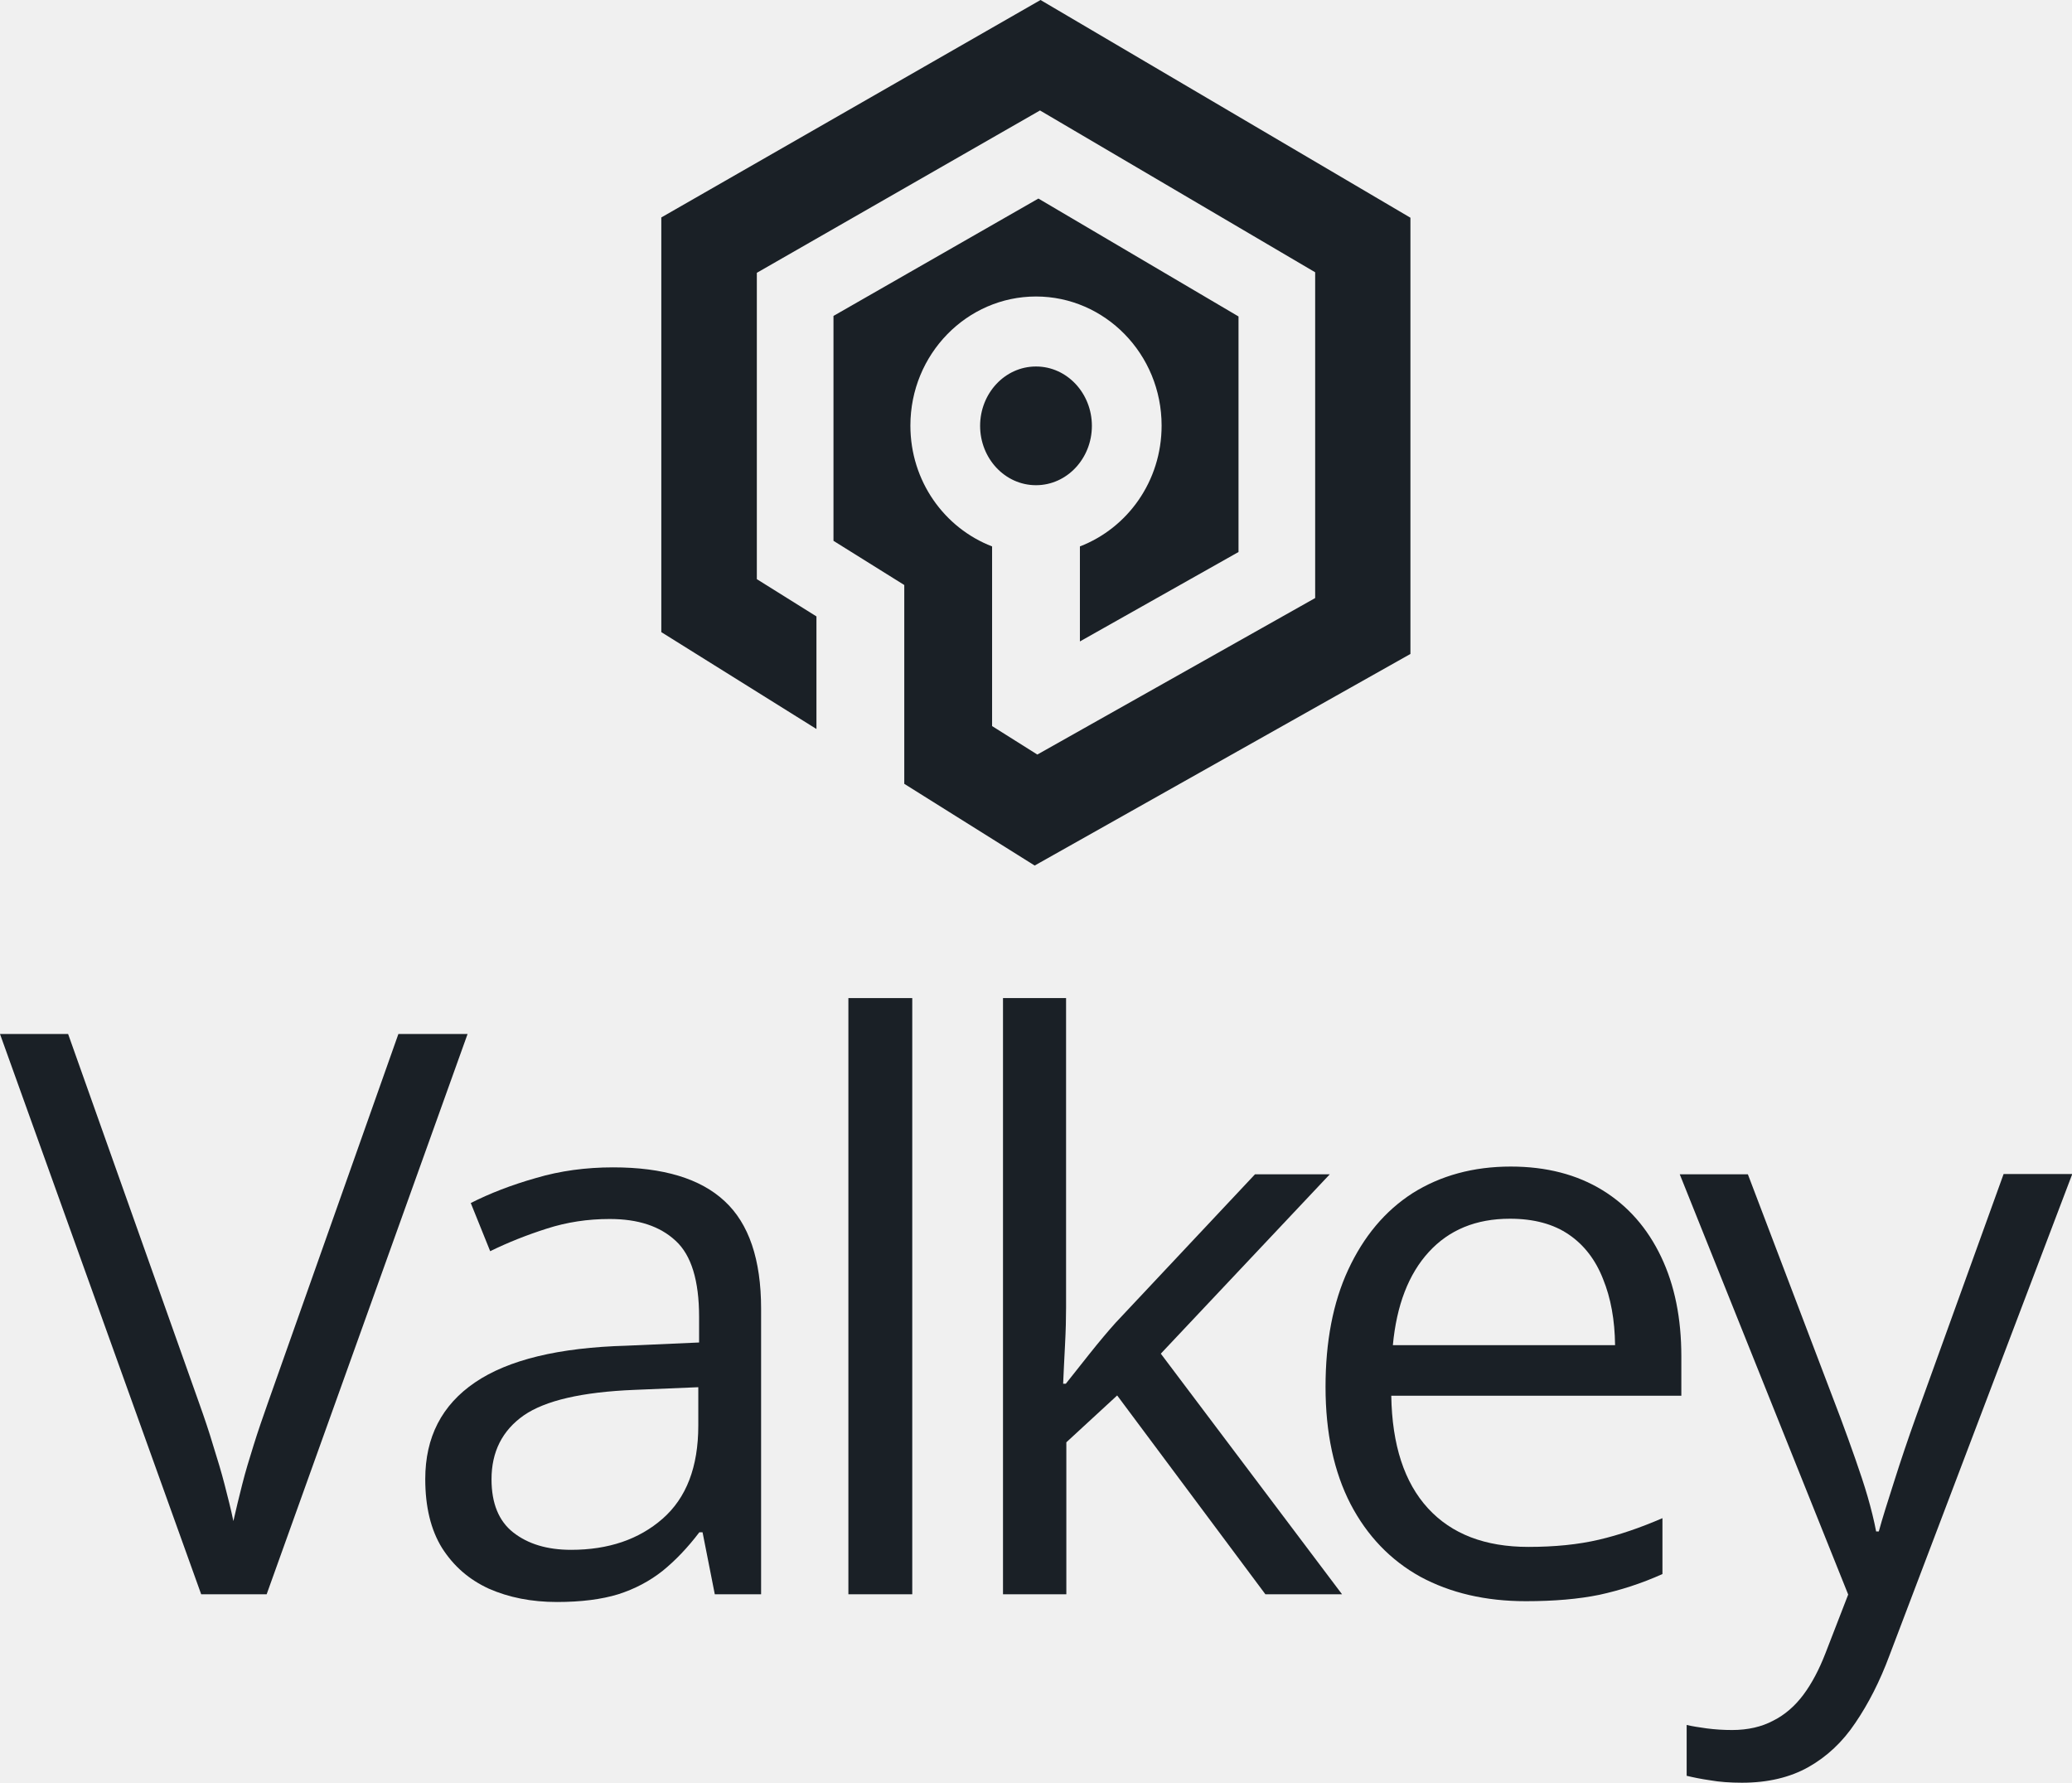
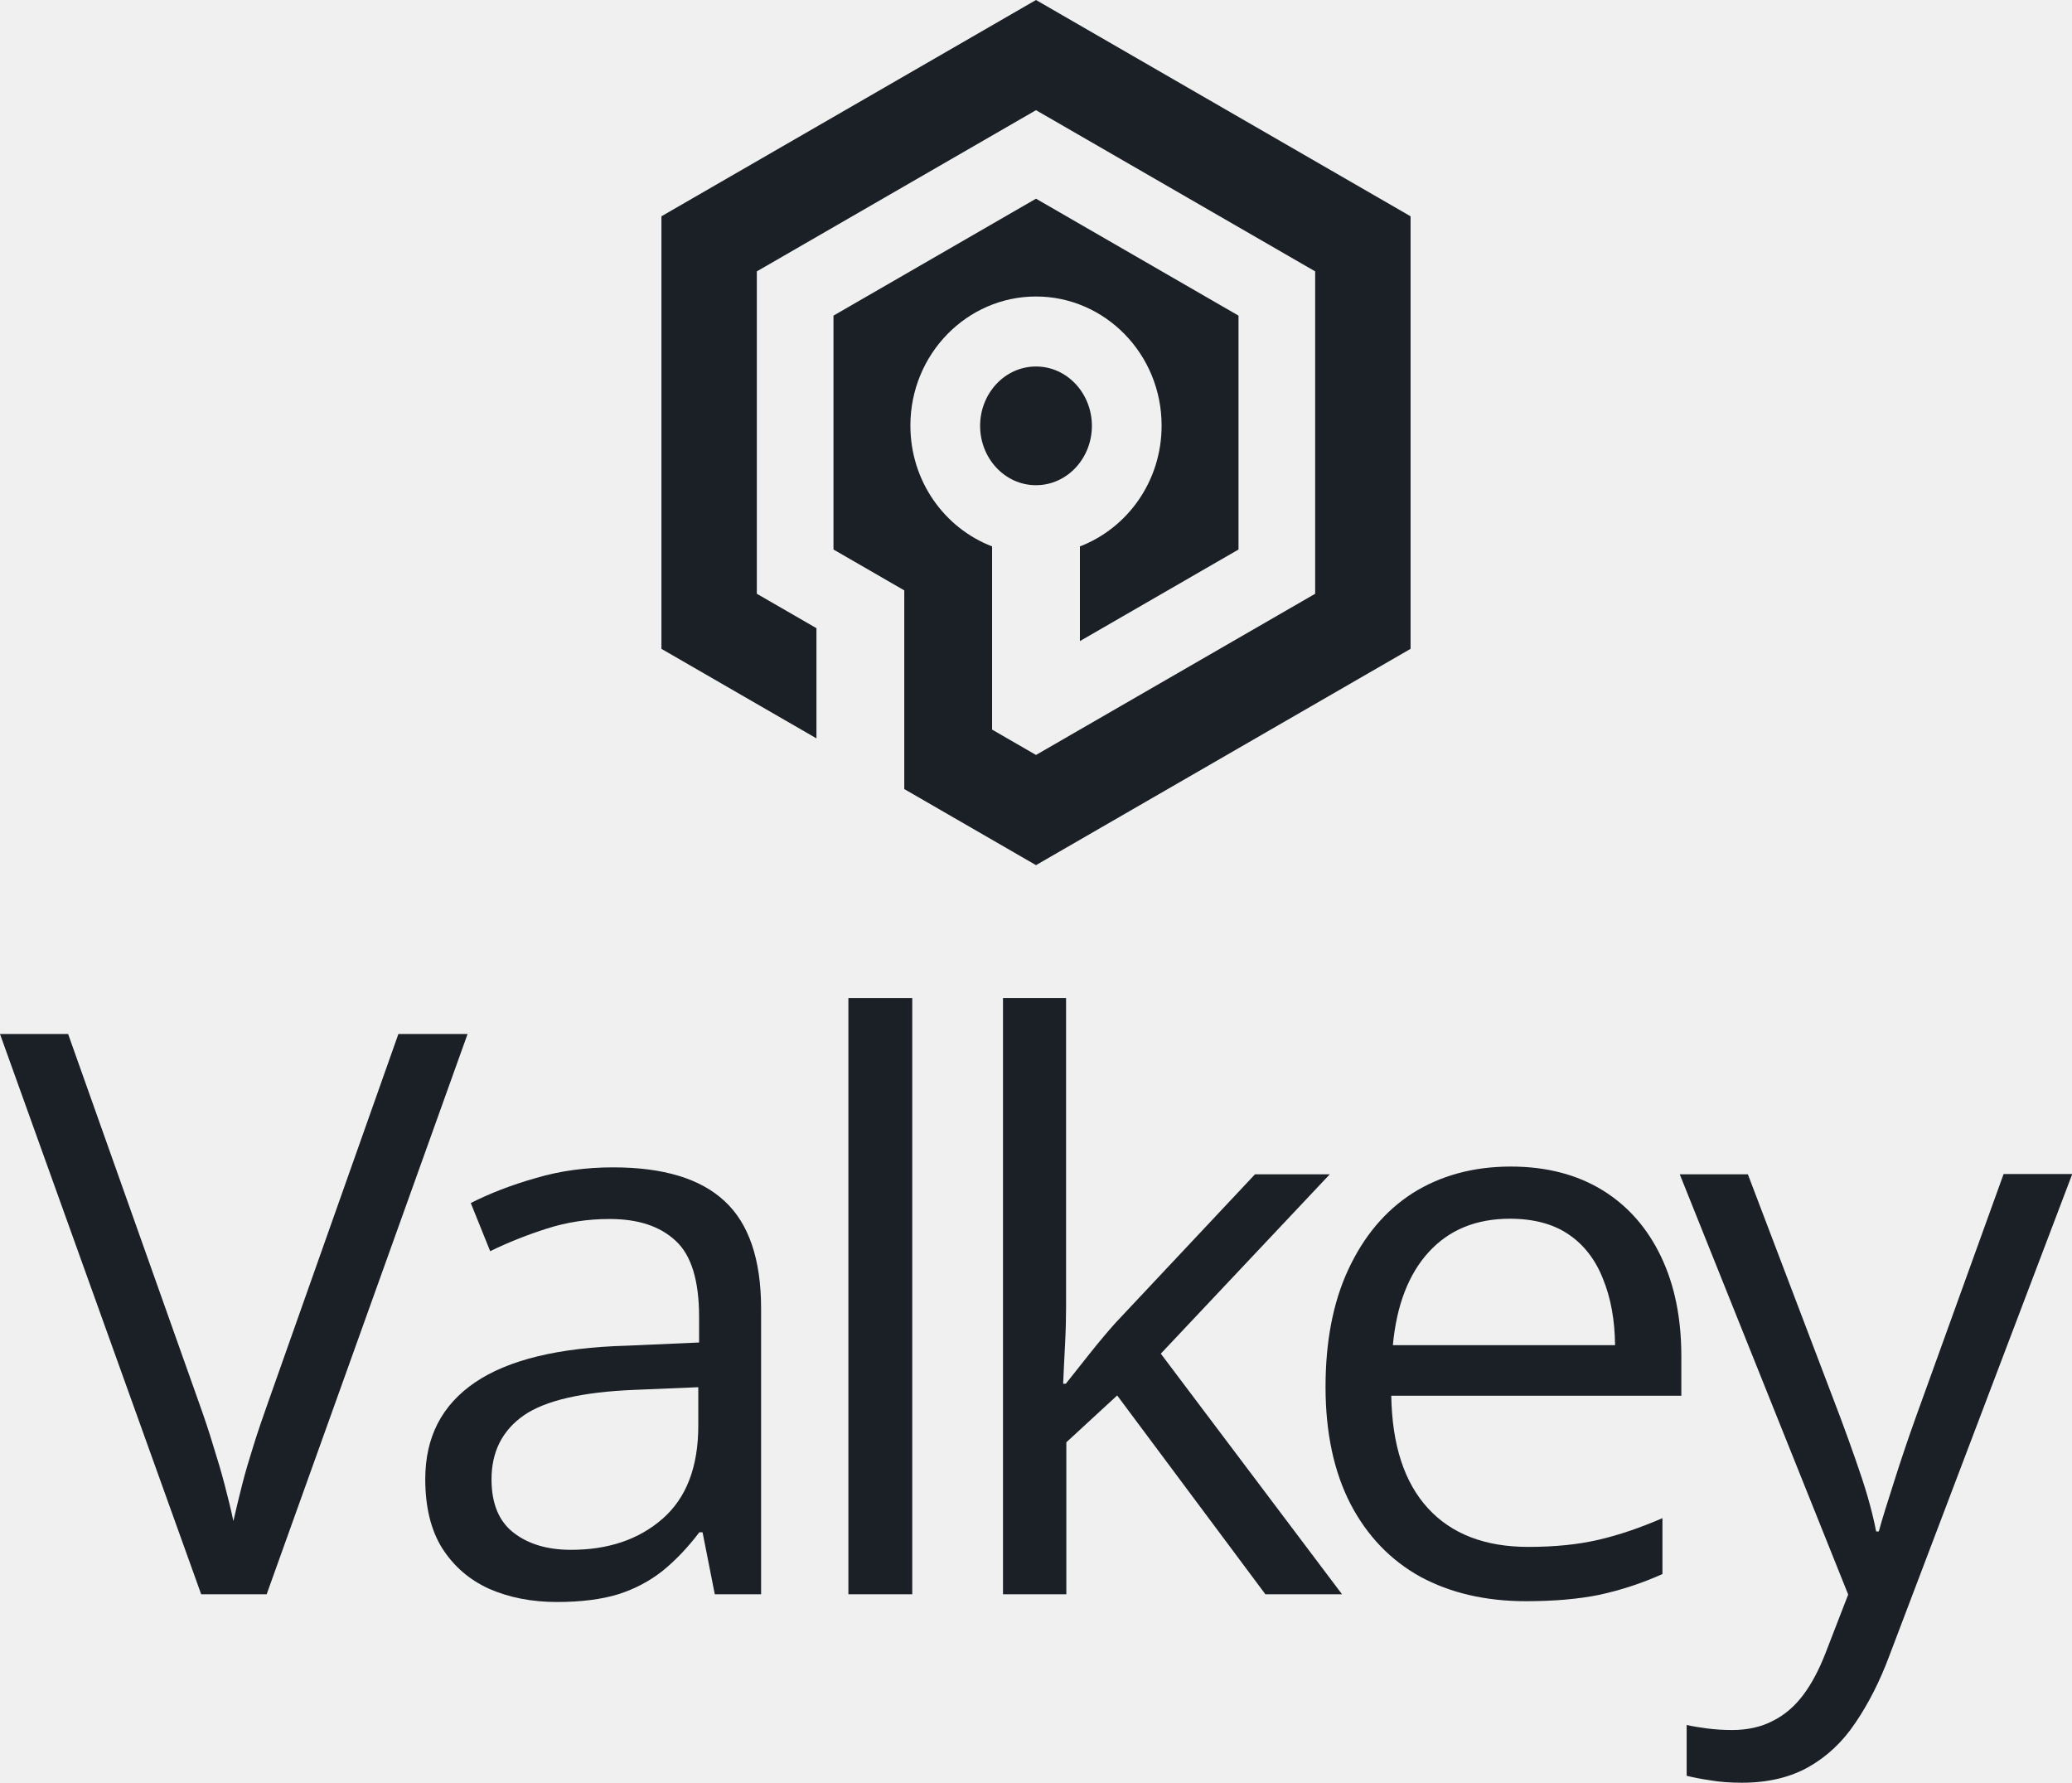
<svg xmlns="http://www.w3.org/2000/svg" version="1.1" id="Layer_1" x="0px" y="0px" width="778.6px" height="669.9px" viewBox="0 0 778.6 669.9" style="enable-background:new 0 0 778.6 669.9;" xml:space="preserve">
  <style type="text/css">
	.Drop_x0020_Shadow{fill:none;}
	.Round_x0020_Corners_x0020_2_x0020_pt{fill:#FFFFFF;stroke:#231F20;stroke-miterlimit:10;}
	.Live_x0020_Reflect_x0020_X{fill:none;}
	.Bevel_x0020_Soft{fill:url(#SVGID_1_);}
	.Dusk{fill:#FFFFFF;}
	.Foliage_GS{fill:#FFDD00;}
	.Pompadour_GS{fill-rule:evenodd;clip-rule:evenodd;fill:#44ADE2;}
	.st0{fill-rule:evenodd;clip-rule:evenodd;fill:#6981FD;}
	.st1{fill:#1A2026;}
	.st2{fill-rule:evenodd;clip-rule:evenodd;fill:#1A2026;}
	.st3{fill:#FFFFFF;}
</style>
  <linearGradient id="SVGID_1_" gradientUnits="userSpaceOnUse" x1="-896.714" y1="-115.926" x2="-896.007" y2="-115.219">
    <stop offset="0" style="stop-color:#DEDFE3" />
    <stop offset="0.178" style="stop-color:#DADBDF" />
    <stop offset="0.361" style="stop-color:#CECFD3" />
    <stop offset="0.546" style="stop-color:#B9BCBF" />
    <stop offset="0.732" style="stop-color:#9CA0A2" />
    <stop offset="0.918" style="stop-color:#787D7E" />
    <stop offset="1" style="stop-color:#656B6C" />
  </linearGradient>
  <g>
-     <path id="path11949_00000174591526130740483270000003942168059565627305_" class="st2" d="M306.8,273.9l-58.3-36.4V81.7L391,0   l139,81.8v163.9l-141.2,79.5l-49-30.7v-65.7v-9l-26.6-16.6v-84.5l77-44.1l75.2,44.3v88.5L405.8,241v-35.7   c17.9-6.9,30.7-24.5,30.7-45.4c0-26.9-21.3-48.5-47.2-48.5c-25.9,0-47.2,21.6-47.2,48.5c0,20.9,12.8,38.5,30.7,45.4v67.5l17,10.7   l104.4-58.8V102.3L390.8,41.5l-106.4,61v115.1l22.4,14L306.8,273.9z M389.3,137.7c11.7,0,21,10.1,21,22.3s-9.3,22.3-21,22.3   c-11.7,0-21-10.1-21-22.3S377.6,137.7,389.3,137.7z" />
+     <path id="path11949_00000174591526130740483270000003942168059565627305_" class="st2" d="M306.8,277.417L248.55,243.786V81.262L389.3,0L530.05,81.262V243.786L389.3,325.048L339.8,296.469V221.818L313.2,206.46V118.588L389.3,74.651L465.4,118.588V206.46L405.8,240.871V205.3C423.7,198.4 436.5,180.8 436.5,159.9C436.5,133 415.2,111.4 389.3,111.4C363.4,111.4 342.1,133 342.1,159.9C342.1,180.8 354.9,198.4 372.8,205.3V274.126L389.3,283.652L494.2,223.088V101.96L389.3,41.396L284.4,101.96V223.088L306.8,236.021ZM389.3,137.7C401,137.7 410.3,147.8 410.3,160C410.3,172.2 401,182.3 389.3,182.3C377.6,182.3 368.3,172.2 368.3,160C368.3,147.8 377.6,137.7 389.3,137.7Z" />
    <g id="text11953_00000098909859000876144920000015998119675749398662_">
      <path id="path40150_00000163792277308992348340000001828898744557902483_" class="st1" d="M175.7,388.5L100.2,599H75.6L0,388.5    h25.6l49.2,138.6c2,5.6,3.8,10.9,5.3,16c1.6,5.1,3.1,10,4.3,14.7c1.2,4.7,2.4,9.3,3.3,13.7c1-4.4,2.1-9,3.3-13.7    c1.2-4.8,2.7-9.7,4.3-14.8c1.6-5.2,3.5-10.6,5.5-16.3l48.9-138.2L175.7,388.5z" />
      <path id="path40152_00000153707660769019782650000004672940776923887012_" class="st1" d="M230.4,438.6c18.8,0,32.8,4.2,41.9,12.7    c9.1,8.4,13.7,21.9,13.7,40.4V599h-17.4l-4.6-23.3h-1.2c-4.4,5.8-9,10.6-13.8,14.5c-4.8,3.8-10.4,6.8-16.7,8.8    c-6.2,1.9-13.9,2.9-23,2.9c-9.6,0-18.1-1.7-25.6-5c-7.4-3.4-13.2-8.4-17.6-15.3c-4.2-6.8-6.3-15.4-6.3-25.9    c0-15.7,6.2-27.8,18.7-36.3s31.5-13.1,57-13.8l27.2-1.2v-9.6c0-13.6-2.9-23.2-8.8-28.6c-5.9-5.5-14.1-8.2-24.8-8.2    c-8.3,0-16.1,1.2-23.6,3.6c-7.5,2.4-14.6,5.2-21.3,8.5l-7.3-18.1c7.1-3.6,15.3-6.8,24.5-9.4C210.5,439.9,220.2,438.6,230.4,438.6    L230.4,438.6z M262.4,521.2l-24,1c-19.7,0.8-33.5,4-41.6,9.6c-8.1,5.7-12.1,13.7-12.1,24c0,9,2.7,15.7,8.2,20    c5.5,4.3,12.7,6.5,21.7,6.5c14,0,25.5-3.9,34.4-11.7s13.4-19.4,13.4-35L262.4,521.2z" />
      <path id="path40154_00000051348182442507445130000005581480283987104697_" class="st1" d="M342.8,599h-24V375h24V599z" />
      <path id="path40156_00000026154965859304292200000016222155038194171544_" class="st1" d="M400.6,375v116.3    c0,3.8-0.1,8.5-0.4,14.1c-0.3,5.5-0.5,10.3-0.7,14.5h1c2-2.5,4.9-6.2,8.8-11.1c3.9-4.9,7.2-8.8,9.9-11.8l52.4-55.8h28.1    l-63.5,67.4l68.1,90.4h-28.8l-55.7-74.7l-19.1,17.6V599h-23.8V375H400.6z" />
      <path id="path40158_00000013885111353843824460000007813179687516173494_" class="st1" d="M567.7,438.3c13.4,0,24.9,3,34.5,8.9    c9.6,5.9,16.9,14.3,22,25c5.1,10.7,7.6,23.1,7.6,37.4v14.8h-109c0.3,18.5,4.9,32.6,13.8,42.3c8.9,9.7,21.5,14.5,37.7,14.5    c10,0,18.8-0.9,26.5-2.7c7.7-1.8,15.6-4.5,23.9-8.1v21c-8,3.6-15.9,6.1-23.7,7.8c-7.8,1.6-17,2.4-27.6,2.4    c-15.2,0-28.4-3.1-39.7-9.2c-11.2-6.2-20-15.4-26.2-27.3c-6.2-12-9.4-26.7-9.4-44c0-17,2.8-31.7,8.5-44    c5.8-12.5,13.8-22.1,24.2-28.8C541.3,441.7,553.6,438.3,567.7,438.3L567.7,438.3z M567.4,457.9c-12.8,0-22.9,4.2-30.5,12.5    c-7.6,8.3-12.1,20-13.5,35h83.5c-0.1-9.4-1.6-17.7-4.5-24.8c-2.8-7.2-7.1-12.8-12.8-16.7C583.8,459.9,576.4,457.9,567.4,457.9z" />
      <path id="path40160_00000005254884349140541790000003859018033497280896_" class="st1" d="M631.2,441.2h25.6l34.8,91.5    c2,5.4,3.9,10.6,5.6,15.5c1.7,4.9,3.3,9.6,4.6,14.1c1.3,4.5,2.4,8.9,3.2,13.1h1c1.3-4.8,3.3-11.1,5.8-18.9    c2.5-7.9,5.2-15.9,8.1-24l33-91.4h25.8l-68.7,180.9c-3.6,9.7-7.9,18.1-12.8,25.3c-4.8,7.2-10.7,12.7-17.6,16.6    c-6.9,3.9-15.3,5.9-25,5.9c-4.5,0-8.5-0.3-11.9-0.9c-3.5-0.5-6.4-1.1-8.9-1.7v-19.1c2.1,0.5,4.7,0.9,7.6,1.3    c3.1,0.4,6.2,0.6,9.5,0.6c5.9,0,11.1-1.2,15.4-3.5c4.4-2.2,8.2-5.5,11.4-9.8c3.2-4.3,5.9-9.5,8.2-15.4l8.6-22.2L631.2,441.2z" />
    </g>
  </g>
</svg>
